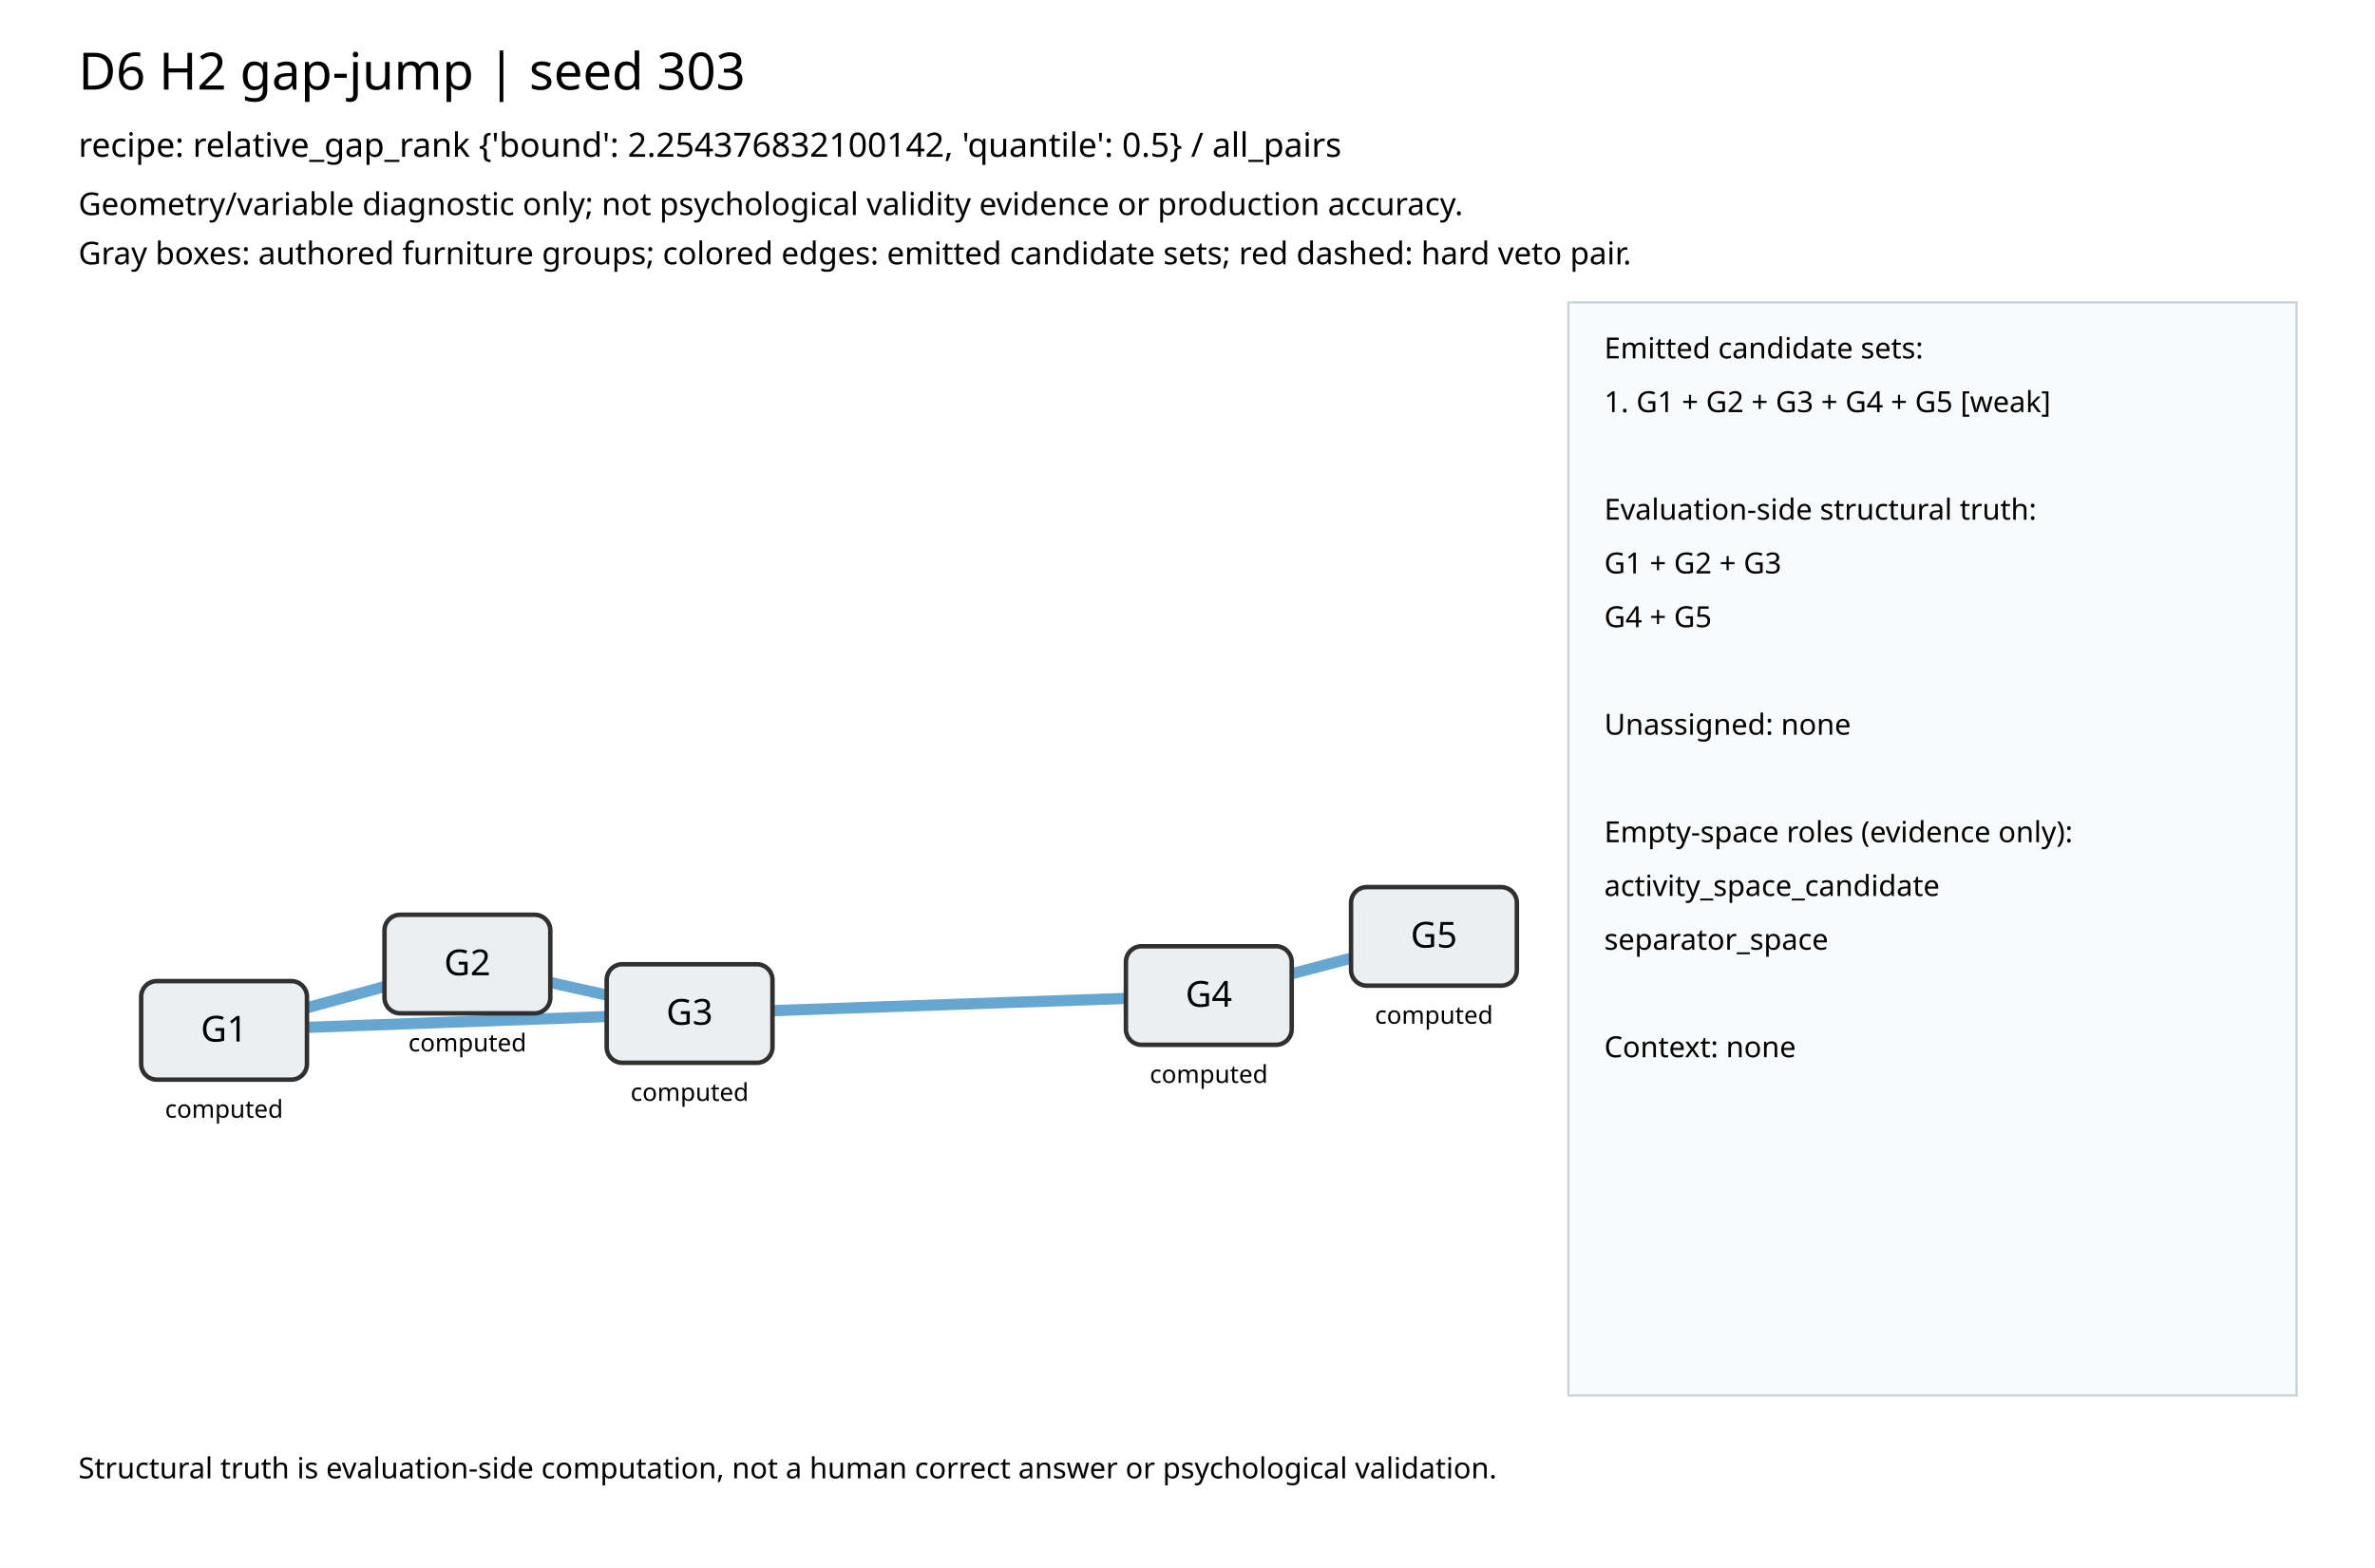
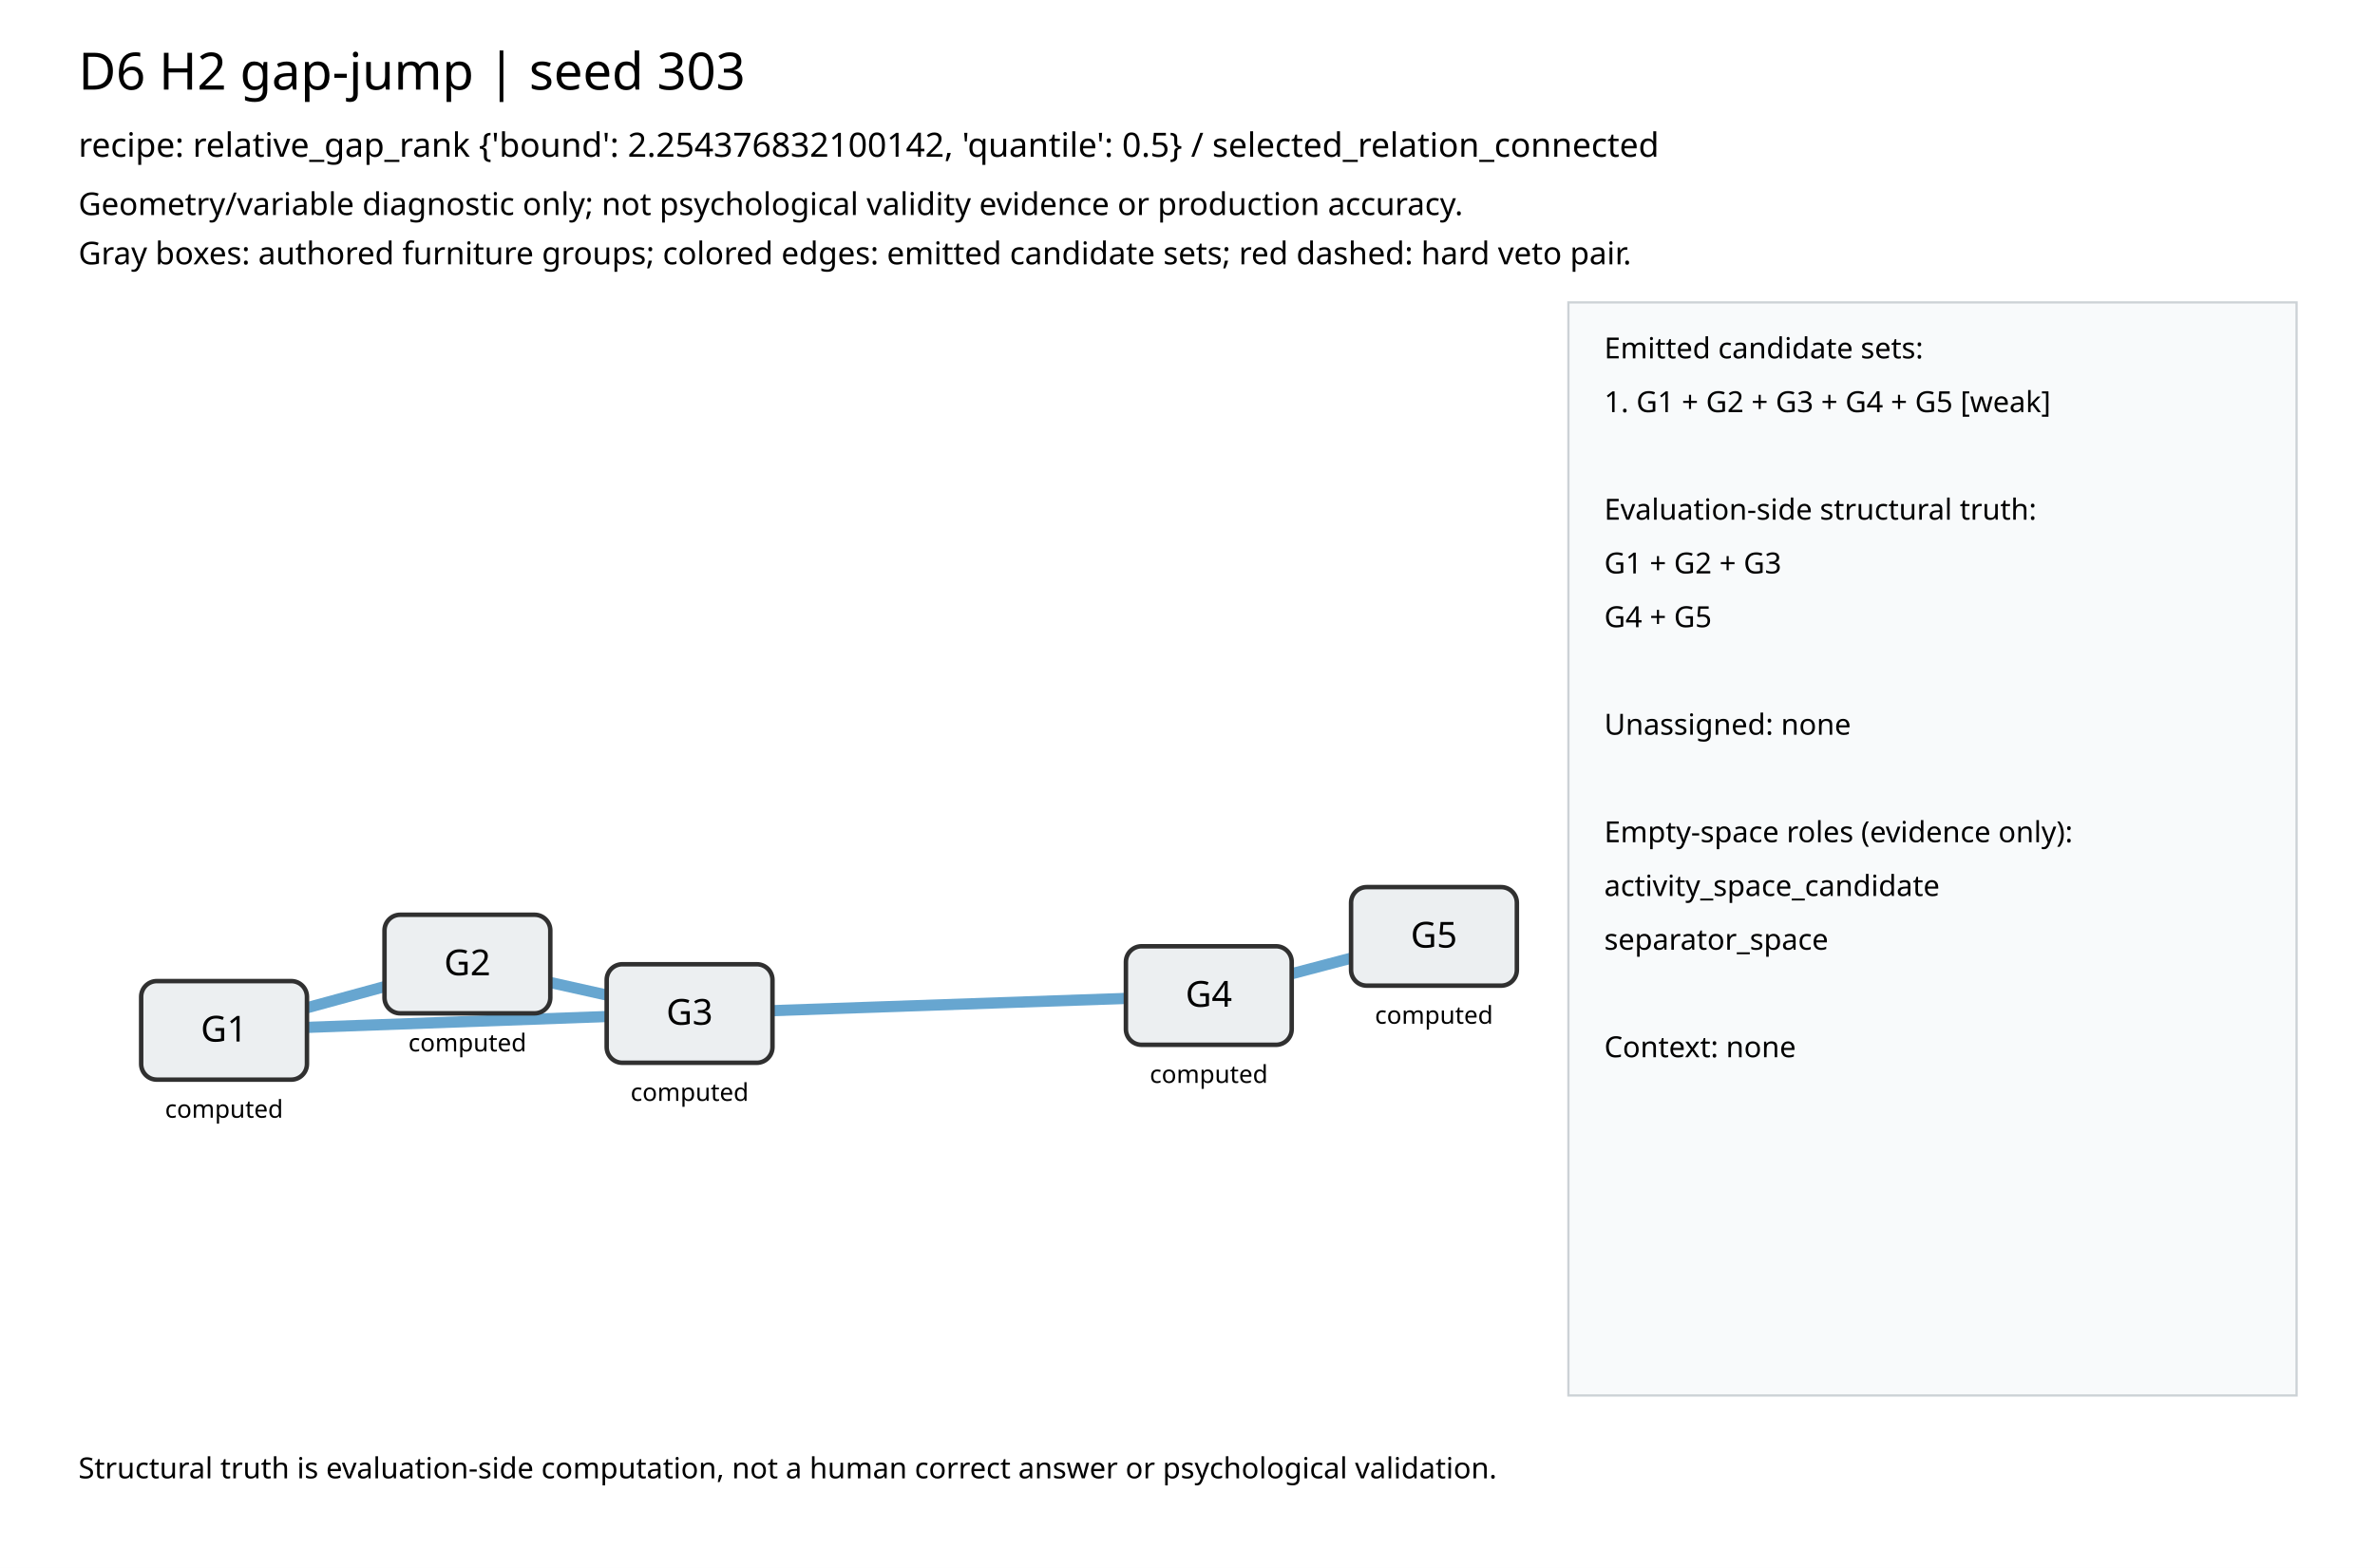
<svg xmlns="http://www.w3.org/2000/svg" width="1060" height="700" viewBox="0 0 1060 700">
  <rect width="1060" height="700" fill="#fff" />
  <text x="35" y="40" font-size="23" font-family="sans-serif">D6 H2 gap-jump | seed 303</text>
-   <text x="35" y="70" font-size="15" font-family="sans-serif">recipe: relative_gap_rank {'bound': 2.254376832100142, 'quantile': 0.5} / all_pairs</text>
+   <text x="35" y="70" font-size="15" font-family="sans-serif">recipe: relative_gap_rank {'bound': 2.254376832100142, 'quantile': 0.5} / selected_relation_connected</text>
  <text x="35" y="96" font-size="14" font-family="sans-serif">Geometry/variable diagnostic only; not psychological validity evidence or production accuracy.</text>
  <text x="35" y="118" font-size="14" font-family="sans-serif">Gray boxes: authored furniture groups; colored edges: emitted candidate sets; red dashed: hard veto pair.</text>
  <line x1="100.00" y1="460.00" x2="208.61" y2="430.39" stroke="#1677b7" stroke-width="5" opacity="0.65" />
  <line x1="100.00" y1="460.00" x2="307.77" y2="452.48" stroke="#1677b7" stroke-width="5" opacity="0.65" />
  <line x1="208.61" y1="430.39" x2="307.77" y2="452.48" stroke="#1677b7" stroke-width="5" opacity="0.65" />
  <line x1="307.77" y1="452.48" x2="539.51" y2="444.45" stroke="#1677b7" stroke-width="5" opacity="0.65" />
  <line x1="539.51" y1="444.45" x2="640.00" y2="418.04" stroke="#1677b7" stroke-width="5" opacity="0.65" />
  <rect x="63.00" y="438.00" width="74" height="44" rx="7" fill="#eceff1" stroke="#303030" stroke-width="2" />
  <text x="100.00" y="465.00" text-anchor="middle" font-size="16" font-family="sans-serif">G1</text>
  <text x="100.00" y="499.00" text-anchor="middle" font-size="11" font-family="sans-serif">computed</text>
  <rect x="171.61" y="408.39" width="74" height="44" rx="7" fill="#eceff1" stroke="#303030" stroke-width="2" />
  <text x="208.61" y="435.39" text-anchor="middle" font-size="16" font-family="sans-serif">G2</text>
  <text x="208.61" y="469.39" text-anchor="middle" font-size="11" font-family="sans-serif">computed</text>
  <rect x="270.77" y="430.48" width="74" height="44" rx="7" fill="#eceff1" stroke="#303030" stroke-width="2" />
  <text x="307.77" y="457.48" text-anchor="middle" font-size="16" font-family="sans-serif">G3</text>
  <text x="307.77" y="491.48" text-anchor="middle" font-size="11" font-family="sans-serif">computed</text>
  <rect x="502.51" y="422.45" width="74" height="44" rx="7" fill="#eceff1" stroke="#303030" stroke-width="2" />
  <text x="539.51" y="449.45" text-anchor="middle" font-size="16" font-family="sans-serif">G4</text>
  <text x="539.51" y="483.45" text-anchor="middle" font-size="11" font-family="sans-serif">computed</text>
  <rect x="603.00" y="396.04" width="74" height="44" rx="7" fill="#eceff1" stroke="#303030" stroke-width="2" />
  <text x="640.00" y="423.04" text-anchor="middle" font-size="16" font-family="sans-serif">G5</text>
  <text x="640.00" y="457.04" text-anchor="middle" font-size="11" font-family="sans-serif">computed</text>
  <rect x="700" y="135" width="325" height="488" fill="#f8fafb" stroke="#ccd2d6" />
  <text x="716" y="160" font-size="13" font-family="sans-serif">Emitted candidate sets:</text>
  <text x="716" y="184" font-size="13" font-family="sans-serif">1. G1 + G2 + G3 + G4 + G5 [weak]</text>
  <text x="716" y="208" font-size="13" font-family="sans-serif" />
  <text x="716" y="232" font-size="13" font-family="sans-serif">Evaluation-side structural truth:</text>
  <text x="716" y="256" font-size="13" font-family="sans-serif">G1 + G2 + G3</text>
  <text x="716" y="280" font-size="13" font-family="sans-serif">G4 + G5</text>
  <text x="716" y="304" font-size="13" font-family="sans-serif" />
  <text x="716" y="328" font-size="13" font-family="sans-serif">Unassigned: none</text>
  <text x="716" y="352" font-size="13" font-family="sans-serif" />
  <text x="716" y="376" font-size="13" font-family="sans-serif">Empty-space roles (evidence only):</text>
  <text x="716" y="400" font-size="13" font-family="sans-serif">activity_space_candidate</text>
  <text x="716" y="424" font-size="13" font-family="sans-serif">separator_space</text>
  <text x="716" y="448" font-size="13" font-family="sans-serif" />
  <text x="716" y="472" font-size="13" font-family="sans-serif">Context: none</text>
  <text x="35" y="660" font-size="13" font-family="sans-serif">Structural truth is evaluation-side computation, not a human correct answer or psychological validation.</text>
</svg>
